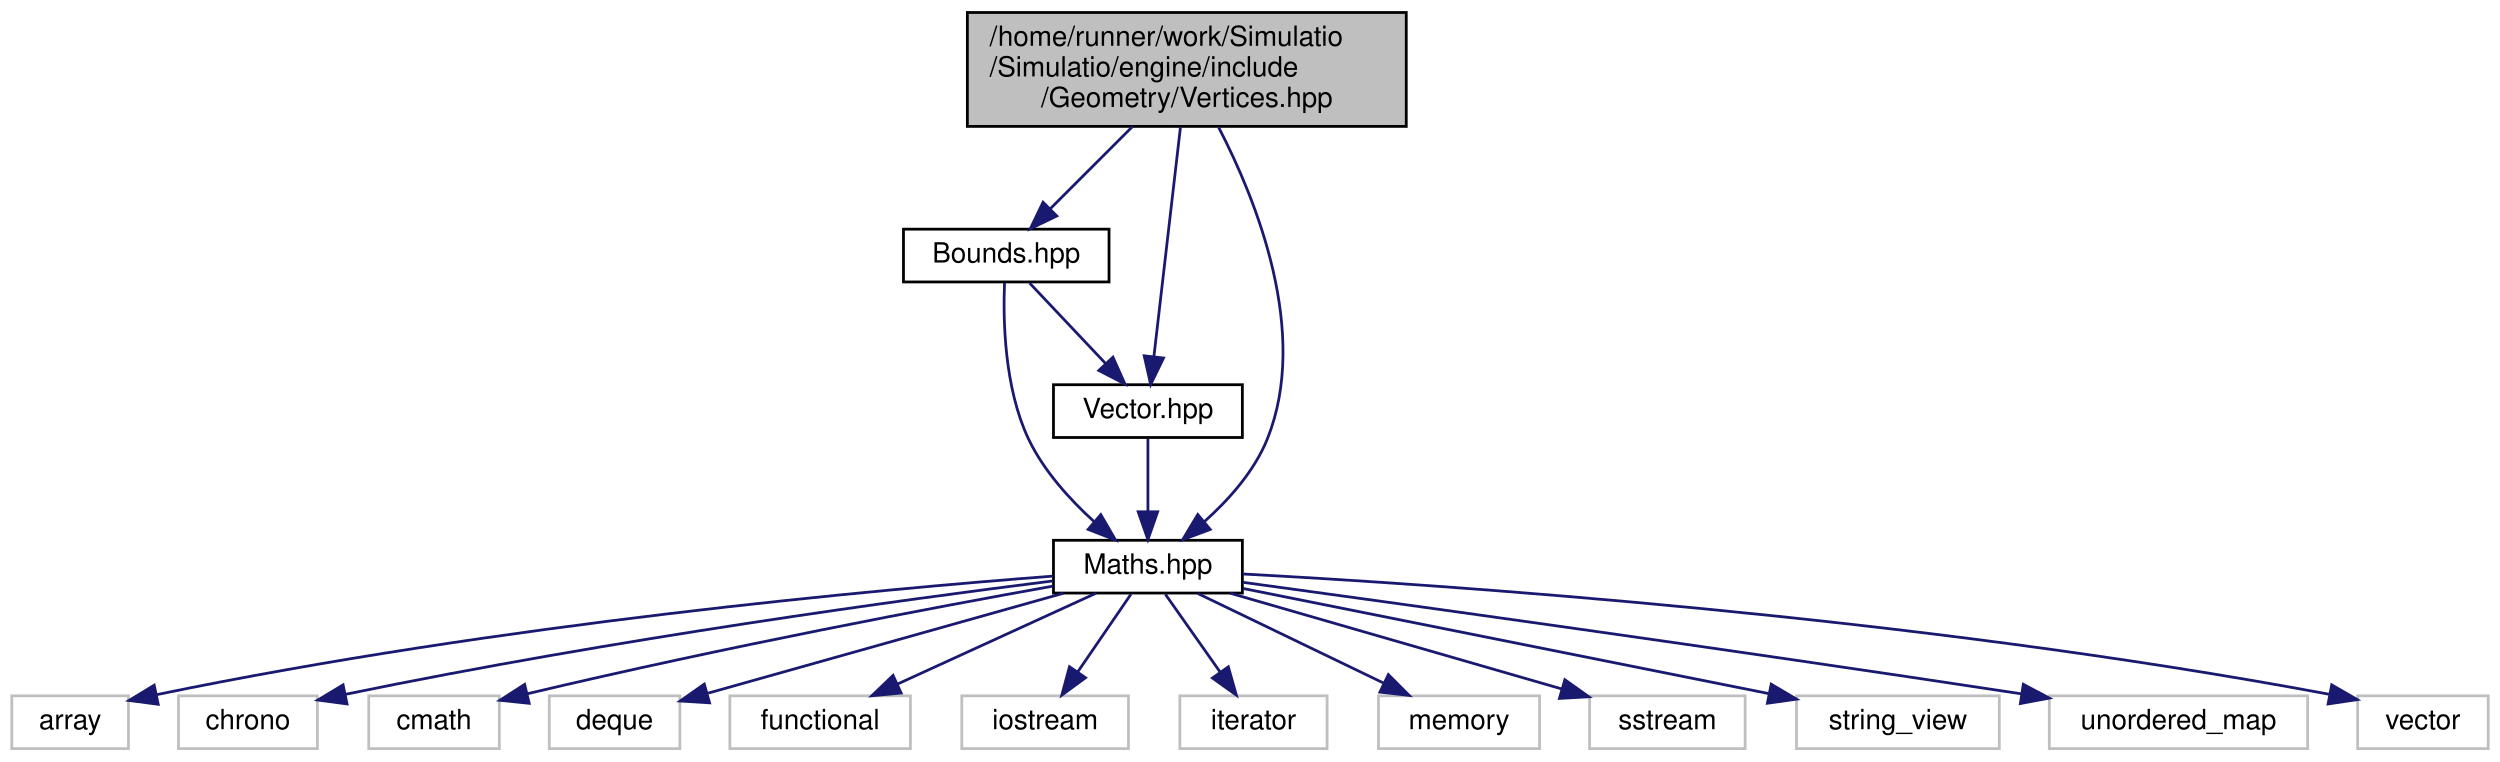
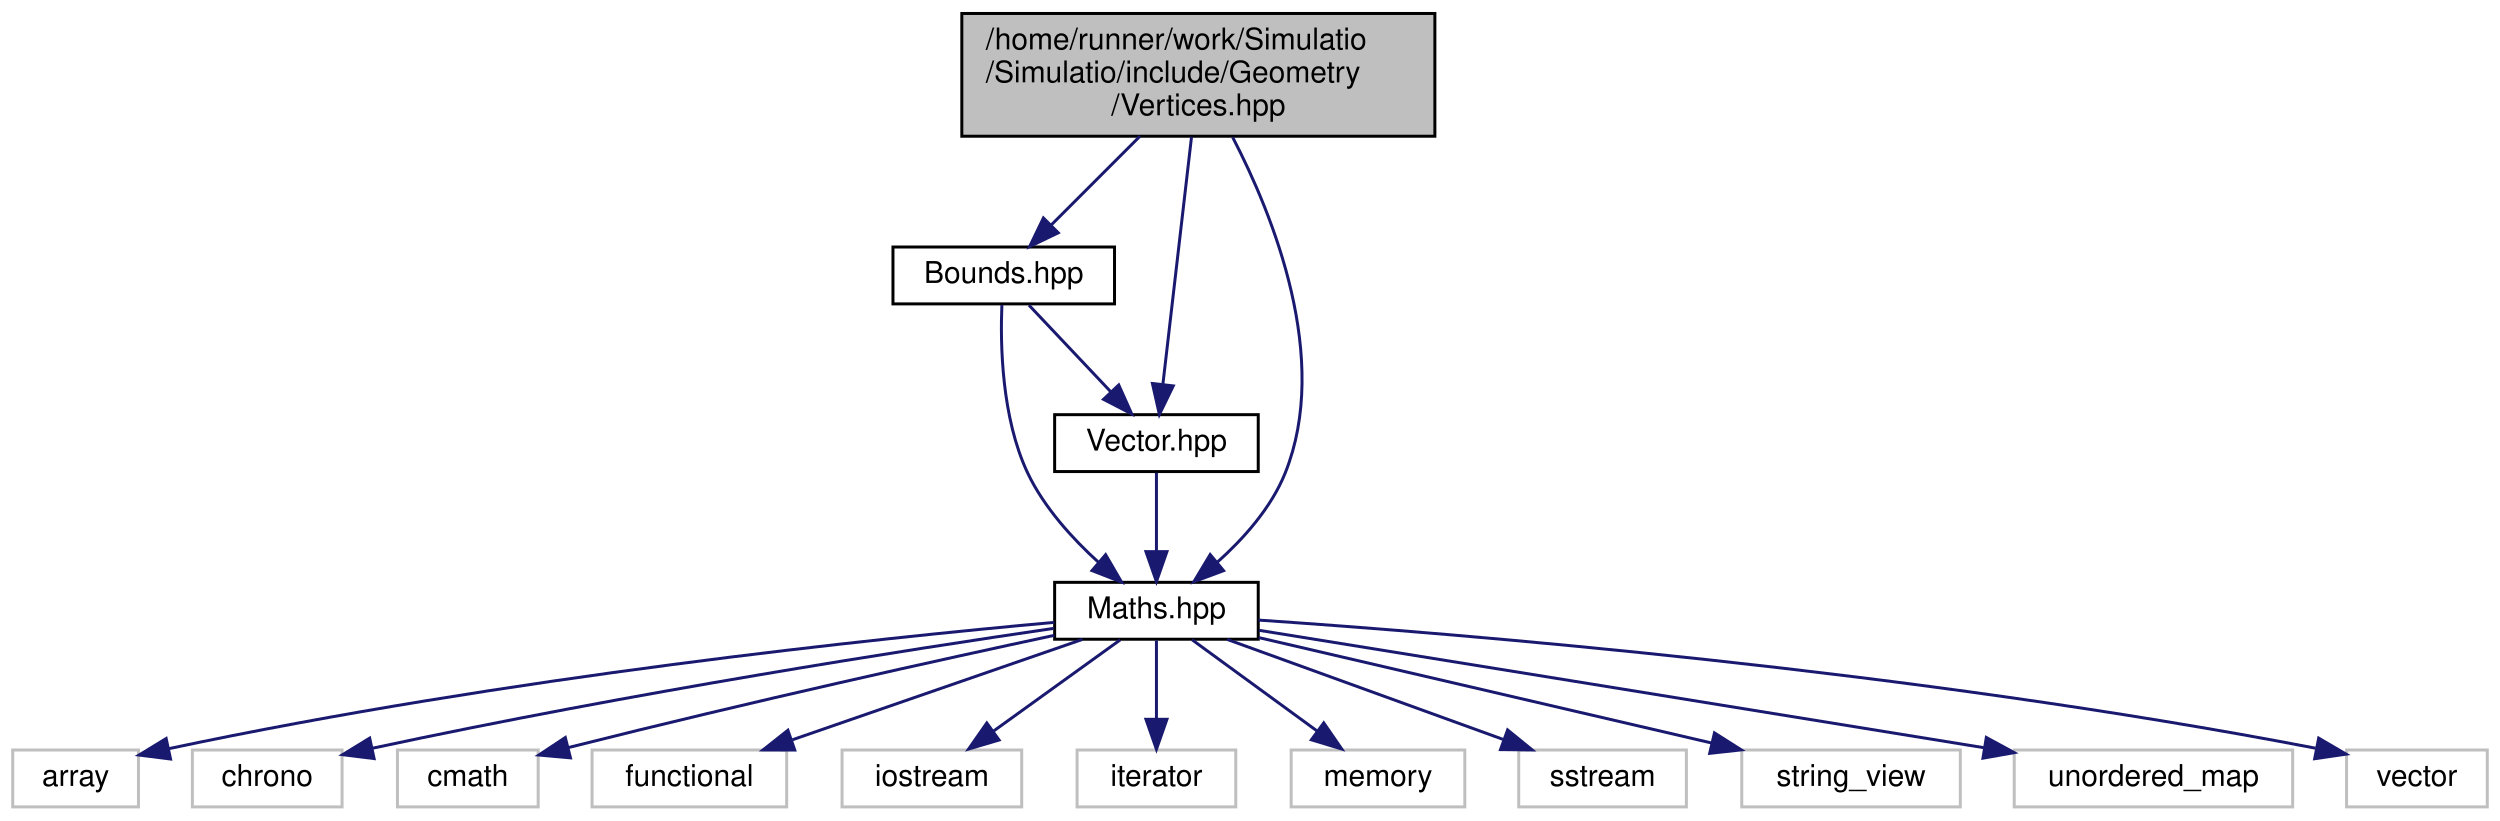
- <svg xmlns="http://www.w3.org/2000/svg" xmlns:xlink="http://www.w3.org/1999/xlink" width="900pt" height="274pt" viewBox="0.00 0.00 899.50 274.00">
+ <svg xmlns="http://www.w3.org/2000/svg" xmlns:xlink="http://www.w3.org/1999/xlink" width="835pt" height="274pt" viewBox="0.00 0.00 834.50 274.00">
  <g id="graph0" class="graph" transform="scale(1 1) rotate(0) translate(4 270)">
    <g id="node1" class="node">
      <g id="a_node1">
        <a xlink:title=" ">
-           <polygon fill="#bfbfbf" stroke="black" points="344,-224.5 344,-265.5 502,-265.5 502,-224.5 344,-224.5" />
-           <text text-anchor="start" x="352" y="-253.5" font-family="Helvetica,sans-Serif" font-size="10.00">/home/runner/work/Simulatio</text>
-           <text text-anchor="start" x="352" y="-242.5" font-family="Helvetica,sans-Serif" font-size="10.00">/Simulatio/engine/include</text>
-           <text text-anchor="middle" x="423" y="-231.5" font-family="Helvetica,sans-Serif" font-size="10.00">/Geometry/Vertices.hpp</text>
+           <polygon fill="#bfbfbf" stroke="black" points="317,-224.5 317,-265.5 475,-265.5 475,-224.5 317,-224.5" />
+           <text text-anchor="start" x="325" y="-253.5" font-family="Helvetica,sans-Serif" font-size="10.00">/home/runner/work/Simulatio</text>
+           <text text-anchor="start" x="325" y="-242.5" font-family="Helvetica,sans-Serif" font-size="10.00">/Simulatio/include/Geometry</text>
+           <text text-anchor="middle" x="396" y="-231.5" font-family="Helvetica,sans-Serif" font-size="10.00">/Vertices.hpp</text>
        </a>
      </g>
    </g>
    <g id="node2" class="node">
      <g id="a_node2">
        <a xlink:href="_bounds_8hpp.html" target="_top" xlink:title=" ">
-           <polygon fill="none" stroke="black" points="321,-168.5 321,-187.5 395,-187.5 395,-168.5 321,-168.5" />
-           <text text-anchor="middle" x="358" y="-175.5" font-family="Helvetica,sans-Serif" font-size="10.00">Bounds.hpp</text>
+           <polygon fill="none" stroke="black" points="294,-168.5 294,-187.5 368,-187.5 368,-168.5 294,-168.5" />
+           <text text-anchor="middle" x="331" y="-175.5" font-family="Helvetica,sans-Serif" font-size="10.00">Bounds.hpp</text>
        </a>
      </g>
    </g>
    <g id="edge1" class="edge">
-       <path fill="none" stroke="midnightblue" d="M403.5,-224.5C394.01,-215.01 382.76,-203.76 373.81,-194.81" />
-       <polygon fill="midnightblue" stroke="midnightblue" points="376.2,-192.25 366.65,-187.65 371.25,-197.2 376.2,-192.25" />
+       <path fill="none" stroke="midnightblue" d="M376.5,-224.5C367.01,-215.01 355.76,-203.76 346.81,-194.81" />
+       <polygon fill="midnightblue" stroke="midnightblue" points="349.2,-192.25 339.65,-187.65 344.25,-197.2 349.2,-192.25" />
    </g>
    <g id="node3" class="node">
      <g id="a_node3">
        <a xlink:href="_maths_8hpp.html" target="_top" xlink:title=" ">
-           <polygon fill="none" stroke="black" points="375,-56.5 375,-75.5 443,-75.5 443,-56.5 375,-56.5" />
-           <text text-anchor="middle" x="409" y="-63.5" font-family="Helvetica,sans-Serif" font-size="10.00">Maths.hpp</text>
+           <polygon fill="none" stroke="black" points="348,-56.5 348,-75.5 416,-75.5 416,-56.5 348,-56.5" />
+           <text text-anchor="middle" x="382" y="-63.5" font-family="Helvetica,sans-Serif" font-size="10.00">Maths.hpp</text>
+         </a>
+       </g>
+     </g>
+     <g id="edge16" class="edge">
+       <path fill="none" stroke="midnightblue" d="M407.46,-224.16C421.12,-197.8 440.28,-150.11 425,-112 420.32,-100.33 411.01,-89.97 402.24,-82.14" />
+       <polygon fill="midnightblue" stroke="midnightblue" points="404.42,-79.4 394.5,-75.7 399.95,-84.78 404.42,-79.4" />
+     </g>
+     <g id="node15" class="node">
+       <g id="a_node15">
+         <a xlink:href="_vector_8hpp.html" target="_top" xlink:title=" ">
+           <polygon fill="none" stroke="black" points="348,-112.5 348,-131.5 416,-131.5 416,-112.5 348,-112.5" />
+           <text text-anchor="middle" x="382" y="-119.5" font-family="Helvetica,sans-Serif" font-size="10.00">Vector.hpp</text>
        </a>
      </g>
    </g>
    <g id="edge17" class="edge">
-       <path fill="none" stroke="midnightblue" d="M434.46,-224.16C448.12,-197.8 467.28,-150.11 452,-112 447.32,-100.33 438.01,-89.97 429.24,-82.14" />
-       <polygon fill="midnightblue" stroke="midnightblue" points="431.42,-79.4 421.5,-75.7 426.95,-84.78 431.42,-79.4" />
-     </g>
-     <g id="node16" class="node">
-       <g id="a_node16">
-         <a xlink:href="_vector_8hpp.html" target="_top" xlink:title=" ">
-           <polygon fill="none" stroke="black" points="375,-112.5 375,-131.5 443,-131.5 443,-112.5 375,-112.5" />
-           <text text-anchor="middle" x="409" y="-119.5" font-family="Helvetica,sans-Serif" font-size="10.00">Vector.hpp</text>
-         </a>
-       </g>
-     </g>
-     <g id="edge18" class="edge">
-       <path fill="none" stroke="midnightblue" d="M420.72,-224.29C418.08,-201.48 413.77,-164.19 411.17,-141.78" />
-       <polygon fill="midnightblue" stroke="midnightblue" points="414.62,-141.11 409.99,-131.57 407.66,-141.91 414.62,-141.11" />
+       <path fill="none" stroke="midnightblue" d="M393.72,-224.29C391.08,-201.48 386.77,-164.19 384.17,-141.78" />
+       <polygon fill="midnightblue" stroke="midnightblue" points="387.62,-141.11 382.99,-131.57 380.66,-141.91 387.62,-141.11" />
    </g>
    <g id="edge2" class="edge">
-       <path fill="none" stroke="midnightblue" d="M357.38,-168.11C356.84,-155.12 357.24,-130.49 366,-112 371.46,-100.49 381.01,-90.03 389.73,-82.11" />
-       <polygon fill="midnightblue" stroke="midnightblue" points="392.03,-84.74 397.35,-75.58 387.48,-79.42 392.03,-84.74" />
+       <path fill="none" stroke="midnightblue" d="M330.38,-168.11C329.84,-155.12 330.24,-130.49 339,-112 344.46,-100.49 354.01,-90.03 362.73,-82.11" />
+       <polygon fill="midnightblue" stroke="midnightblue" points="365.03,-84.74 370.35,-75.58 360.48,-79.42 365.03,-84.74" />
    </g>
-     <g id="edge15" class="edge">
-       <path fill="none" stroke="midnightblue" d="M366.42,-168.08C373.85,-160.22 384.85,-148.57 393.81,-139.08" />
-       <polygon fill="midnightblue" stroke="midnightblue" points="396.41,-141.42 400.74,-131.75 391.32,-136.62 396.41,-141.42" />
+     <g id="edge14" class="edge">
+       <path fill="none" stroke="midnightblue" d="M339.42,-168.08C346.85,-160.22 357.85,-148.57 366.81,-139.08" />
+       <polygon fill="midnightblue" stroke="midnightblue" points="369.41,-141.42 373.74,-131.75 364.32,-136.62 369.41,-141.42" />
    </g>
    <g id="node4" class="node">
      <g id="a_node4">
        <a xlink:title=" ">
          <polygon fill="none" stroke="#bfbfbf" points="0,-0.5 0,-19.5 42,-19.5 42,-0.5 0,-0.5" />
          <text text-anchor="middle" x="21" y="-7.5" font-family="Helvetica,sans-Serif" font-size="10.00">array</text>
        </a>
      </g>
    </g>
    <g id="edge3" class="edge">
-       <path fill="none" stroke="midnightblue" d="M374.88,-62.61C312.53,-57.84 175.97,-45.51 52.22,-19.94" />
-       <polygon fill="midnightblue" stroke="midnightblue" points="52.7,-16.46 42.19,-17.83 51.26,-23.32 52.7,-16.46" />
+       <path fill="none" stroke="midnightblue" d="M347.86,-62.13C289.2,-56.83 165.4,-43.96 52.08,-19.94" />
+       <polygon fill="midnightblue" stroke="midnightblue" points="52.71,-16.49 42.2,-17.81 51.24,-23.33 52.71,-16.49" />
    </g>
    <g id="node5" class="node">
      <g id="a_node5">
        <a xlink:title=" ">
          <polygon fill="none" stroke="#bfbfbf" points="60,-0.5 60,-19.5 110,-19.5 110,-0.5 60,-0.5" />
          <text text-anchor="middle" x="85" y="-7.5" font-family="Helvetica,sans-Serif" font-size="10.00">chrono</text>
        </a>
      </g>
    </g>
    <g id="edge4" class="edge">
-       <path fill="none" stroke="midnightblue" d="M374.86,-60.88C322.24,-54.28 217.98,-40.19 120.23,-20.07" />
-       <polygon fill="midnightblue" stroke="midnightblue" points="120.68,-16.59 110.18,-17.98 119.26,-23.45 120.68,-16.59" />
+       <path fill="none" stroke="midnightblue" d="M347.77,-60.14C299.22,-53.03 207.42,-38.79 120,-20.06" />
+       <polygon fill="midnightblue" stroke="midnightblue" points="120.7,-16.63 110.19,-17.94 119.22,-23.47 120.7,-16.63" />
    </g>
    <g id="node6" class="node">
      <g id="a_node6">
        <a xlink:title=" ">
          <polygon fill="none" stroke="#bfbfbf" points="128.5,-0.5 128.5,-19.5 175.5,-19.5 175.5,-0.5 128.5,-0.5" />
          <text text-anchor="middle" x="152" y="-7.5" font-family="Helvetica,sans-Serif" font-size="10.00">cmath</text>
        </a>
      </g>
    </g>
    <g id="edge5" class="edge">
-       <path fill="none" stroke="midnightblue" d="M374.9,-59.02C332.56,-51.42 257.97,-37.42 185.46,-20.22" />
-       <polygon fill="midnightblue" stroke="midnightblue" points="186.25,-16.81 175.71,-17.89 184.62,-23.62 186.25,-16.81" />
+       <path fill="none" stroke="midnightblue" d="M347.89,-57.8C310.34,-49.75 247.97,-36.03 185.72,-20.35" />
+       <polygon fill="midnightblue" stroke="midnightblue" points="186.28,-16.88 175.73,-17.82 184.56,-23.67 186.28,-16.88" />
    </g>
    <g id="node7" class="node">
      <g id="a_node7">
        <a xlink:title=" ">
-           <polygon fill="none" stroke="#bfbfbf" points="193.5,-0.5 193.5,-19.5 240.5,-19.5 240.5,-0.5 193.5,-0.5" />
-           <text text-anchor="middle" x="217" y="-7.5" font-family="Helvetica,sans-Serif" font-size="10.00">deque</text>
+           <polygon fill="none" stroke="#bfbfbf" points="193.5,-0.5 193.5,-19.5 258.5,-19.5 258.5,-0.5 193.5,-0.5" />
+           <text text-anchor="middle" x="226" y="-7.5" font-family="Helvetica,sans-Serif" font-size="10.00">functional</text>
        </a>
      </g>
    </g>
    <g id="edge6" class="edge">
-       <path fill="none" stroke="midnightblue" d="M378.58,-56.44C343.74,-46.65 286.83,-30.64 250.68,-20.47" />
-       <polygon fill="midnightblue" stroke="midnightblue" points="251.2,-16.98 240.62,-17.64 249.3,-23.72 251.2,-16.98" />
+       <path fill="none" stroke="midnightblue" d="M357.28,-56.44C331.15,-47.4 289.74,-33.06 260.42,-22.92" />
+       <polygon fill="midnightblue" stroke="midnightblue" points="261.2,-19.48 250.6,-19.52 258.91,-26.1 261.2,-19.48" />
    </g>
    <g id="node8" class="node">
      <g id="a_node8">
        <a xlink:title=" ">
-           <polygon fill="none" stroke="#bfbfbf" points="258.5,-0.5 258.5,-19.5 323.5,-19.5 323.5,-0.5 258.5,-0.5" />
-           <text text-anchor="middle" x="291" y="-7.5" font-family="Helvetica,sans-Serif" font-size="10.00">functional</text>
+           <polygon fill="none" stroke="#bfbfbf" points="277,-0.5 277,-19.5 337,-19.5 337,-0.5 277,-0.5" />
+           <text text-anchor="middle" x="307" y="-7.5" font-family="Helvetica,sans-Serif" font-size="10.00">iostream</text>
        </a>
      </g>
    </g>
    <g id="edge7" class="edge">
-       <path fill="none" stroke="midnightblue" d="M390.3,-56.44C371.06,-47.64 340.85,-33.81 318.8,-23.72" />
-       <polygon fill="midnightblue" stroke="midnightblue" points="320.16,-20.5 309.61,-19.52 317.25,-26.86 320.16,-20.5" />
+       <path fill="none" stroke="midnightblue" d="M369.95,-56.32C358.54,-48.11 341.17,-35.6 327.57,-25.81" />
+       <polygon fill="midnightblue" stroke="midnightblue" points="329.43,-22.84 319.27,-19.83 325.34,-28.52 329.43,-22.84" />
    </g>
    <g id="node9" class="node">
      <g id="a_node9">
        <a xlink:title=" ">
-           <polygon fill="none" stroke="#bfbfbf" points="342,-0.5 342,-19.5 402,-19.5 402,-0.5 342,-0.5" />
-           <text text-anchor="middle" x="372" y="-7.5" font-family="Helvetica,sans-Serif" font-size="10.00">iostream</text>
+           <polygon fill="none" stroke="#bfbfbf" points="355.5,-0.5 355.5,-19.5 408.5,-19.5 408.5,-0.5 355.5,-0.5" />
+           <text text-anchor="middle" x="382" y="-7.5" font-family="Helvetica,sans-Serif" font-size="10.00">iterator</text>
        </a>
      </g>
    </g>
    <g id="edge8" class="edge">
-       <path fill="none" stroke="midnightblue" d="M402.89,-56.08C397.72,-48.53 390.15,-37.49 383.81,-28.23" />
-       <polygon fill="midnightblue" stroke="midnightblue" points="386.54,-26.02 378,-19.75 380.76,-29.98 386.54,-26.02" />
+       <path fill="none" stroke="midnightblue" d="M382,-56.08C382,-49.01 382,-38.86 382,-29.99" />
+       <polygon fill="midnightblue" stroke="midnightblue" points="385.5,-29.75 382,-19.75 378.5,-29.75 385.5,-29.75" />
    </g>
    <g id="node10" class="node">
      <g id="a_node10">
        <a xlink:title=" ">
-           <polygon fill="none" stroke="#bfbfbf" points="420.5,-0.5 420.5,-19.5 473.5,-19.5 473.5,-0.5 420.5,-0.5" />
-           <text text-anchor="middle" x="447" y="-7.5" font-family="Helvetica,sans-Serif" font-size="10.00">iterator</text>
+           <polygon fill="none" stroke="#bfbfbf" points="427,-0.5 427,-19.5 485,-19.5 485,-0.5 427,-0.5" />
+           <text text-anchor="middle" x="456" y="-7.5" font-family="Helvetica,sans-Serif" font-size="10.00">memory</text>
        </a>
      </g>
    </g>
    <g id="edge9" class="edge">
-       <path fill="none" stroke="midnightblue" d="M415.27,-56.08C420.64,-48.46 428.52,-37.26 435.08,-27.94" />
-       <polygon fill="midnightblue" stroke="midnightblue" points="437.95,-29.94 440.84,-19.75 432.22,-25.91 437.95,-29.94" />
+       <path fill="none" stroke="midnightblue" d="M393.89,-56.32C405.15,-48.11 422.29,-35.6 435.71,-25.81" />
+       <polygon fill="midnightblue" stroke="midnightblue" points="437.88,-28.56 443.89,-19.83 433.75,-22.9 437.88,-28.56" />
    </g>
    <g id="node11" class="node">
      <g id="a_node11">
        <a xlink:title=" ">
-           <polygon fill="none" stroke="#bfbfbf" points="492,-0.5 492,-19.5 550,-19.5 550,-0.5 492,-0.5" />
-           <text text-anchor="middle" x="521" y="-7.5" font-family="Helvetica,sans-Serif" font-size="10.00">memory</text>
+           <polygon fill="none" stroke="#bfbfbf" points="503,-0.5 503,-19.5 559,-19.5 559,-0.5 503,-0.5" />
+           <text text-anchor="middle" x="531" y="-7.5" font-family="Helvetica,sans-Serif" font-size="10.00">sstream</text>
        </a>
      </g>
    </g>
    <g id="edge10" class="edge">
-       <path fill="none" stroke="midnightblue" d="M426.99,-56.32C445.04,-47.62 473.05,-34.12 493.8,-24.11" />
-       <polygon fill="midnightblue" stroke="midnightblue" points="495.56,-27.15 503.05,-19.65 492.52,-20.84 495.56,-27.15" />
+       <path fill="none" stroke="midnightblue" d="M405.61,-56.44C430.46,-47.44 469.77,-33.19 497.75,-23.05" />
+       <polygon fill="midnightblue" stroke="midnightblue" points="499.29,-26.21 507.5,-19.52 496.91,-19.63 499.29,-26.21" />
    </g>
    <g id="node12" class="node">
      <g id="a_node12">
        <a xlink:title=" ">
-           <polygon fill="none" stroke="#bfbfbf" points="568,-0.5 568,-19.5 624,-19.5 624,-0.5 568,-0.5" />
-           <text text-anchor="middle" x="596" y="-7.5" font-family="Helvetica,sans-Serif" font-size="10.00">sstream</text>
+           <polygon fill="none" stroke="#bfbfbf" points="577.5,-0.5 577.5,-19.5 650.5,-19.5 650.5,-0.5 577.5,-0.5" />
+           <text text-anchor="middle" x="614" y="-7.5" font-family="Helvetica,sans-Serif" font-size="10.00">string_view</text>
        </a>
      </g>
    </g>
    <g id="edge11" class="edge">
-       <path fill="none" stroke="midnightblue" d="M438.63,-56.44C470.88,-47.13 522.53,-32.22 557.8,-22.03" />
-       <polygon fill="midnightblue" stroke="midnightblue" points="559.1,-25.3 567.73,-19.16 557.15,-18.57 559.1,-25.3" />
+       <path fill="none" stroke="midnightblue" d="M416.23,-57.03C456.31,-47.7 522.88,-32.21 567.58,-21.8" />
+       <polygon fill="midnightblue" stroke="midnightblue" points="568.38,-25.21 577.33,-19.54 566.79,-18.39 568.38,-25.21" />
    </g>
    <g id="node13" class="node">
      <g id="a_node13">
        <a xlink:title=" ">
-           <polygon fill="none" stroke="#bfbfbf" points="642.5,-0.5 642.5,-19.5 715.5,-19.5 715.5,-0.5 642.5,-0.5" />
-           <text text-anchor="middle" x="679" y="-7.5" font-family="Helvetica,sans-Serif" font-size="10.00">string_view</text>
+           <polygon fill="none" stroke="#bfbfbf" points="668.5,-0.5 668.5,-19.5 761.5,-19.5 761.5,-0.5 668.5,-0.5" />
+           <text text-anchor="middle" x="715" y="-7.5" font-family="Helvetica,sans-Serif" font-size="10.00">unordered_map</text>
        </a>
      </g>
    </g>
    <g id="edge12" class="edge">
-       <path fill="none" stroke="midnightblue" d="M443.2,-58.16C491.19,-48.56 578.67,-31.07 632.52,-20.3" />
-       <polygon fill="midnightblue" stroke="midnightblue" points="633.38,-23.69 642.5,-18.3 632.01,-16.83 633.38,-23.69" />
+       <path fill="none" stroke="midnightblue" d="M416.24,-59.48C466.92,-51.3 565.16,-35.43 658.59,-20.23" />
+       <polygon fill="midnightblue" stroke="midnightblue" points="659.18,-23.68 668.49,-18.62 658.06,-16.77 659.18,-23.68" />
    </g>
    <g id="node14" class="node">
      <g id="a_node14">
        <a xlink:title=" ">
-           <polygon fill="none" stroke="#bfbfbf" points="733.5,-0.5 733.5,-19.5 826.5,-19.5 826.5,-0.5 733.5,-0.5" />
-           <text text-anchor="middle" x="780" y="-7.5" font-family="Helvetica,sans-Serif" font-size="10.00">unordered_map</text>
+           <polygon fill="none" stroke="#bfbfbf" points="779.5,-0.5 779.5,-19.5 826.5,-19.5 826.5,-0.5 779.5,-0.5" />
+           <text text-anchor="middle" x="803" y="-7.5" font-family="Helvetica,sans-Serif" font-size="10.00">vector</text>
        </a>
      </g>
    </g>
    <g id="edge13" class="edge">
-       <path fill="none" stroke="midnightblue" d="M443.17,-60.37C499.41,-52.7 615.27,-36.68 723.4,-20.22" />
-       <polygon fill="midnightblue" stroke="midnightblue" points="724.14,-23.65 733.5,-18.68 723.09,-16.73 724.14,-23.65" />
+       <path fill="none" stroke="midnightblue" d="M416.1,-62.89C482.46,-58.38 633.65,-46.19 769.19,-20.09" />
+       <polygon fill="midnightblue" stroke="midnightblue" points="770.19,-23.46 779.34,-18.11 768.85,-16.59 770.19,-23.46" />
    </g>
-     <g id="node15" class="node">
-       <g id="a_node15">
-         <a xlink:title=" ">
-           <polygon fill="none" stroke="#bfbfbf" points="844.5,-0.5 844.5,-19.5 891.5,-19.5 891.5,-0.5 844.5,-0.5" />
-           <text text-anchor="middle" x="868" y="-7.5" font-family="Helvetica,sans-Serif" font-size="10.00">vector</text>
-         </a>
-       </g>
-     </g>
-     <g id="edge14" class="edge">
-       <path fill="none" stroke="midnightblue" d="M443.05,-63.37C514.21,-59.55 683.92,-48.24 834.45,-20.02" />
-       <polygon fill="midnightblue" stroke="midnightblue" points="835.17,-23.45 844.34,-18.14 833.86,-16.57 835.17,-23.45" />
-     </g>
-     <g id="edge16" class="edge">
-       <path fill="none" stroke="midnightblue" d="M409,-112.08C409,-105.01 409,-94.86 409,-85.99" />
-       <polygon fill="midnightblue" stroke="midnightblue" points="412.5,-85.75 409,-75.75 405.5,-85.75 412.5,-85.75" />
+     <g id="edge15" class="edge">
+       <path fill="none" stroke="midnightblue" d="M382,-112.08C382,-105.01 382,-94.86 382,-85.99" />
+       <polygon fill="midnightblue" stroke="midnightblue" points="385.5,-85.75 382,-75.75 378.5,-85.75 385.5,-85.75" />
    </g>
  </g>
</svg>
